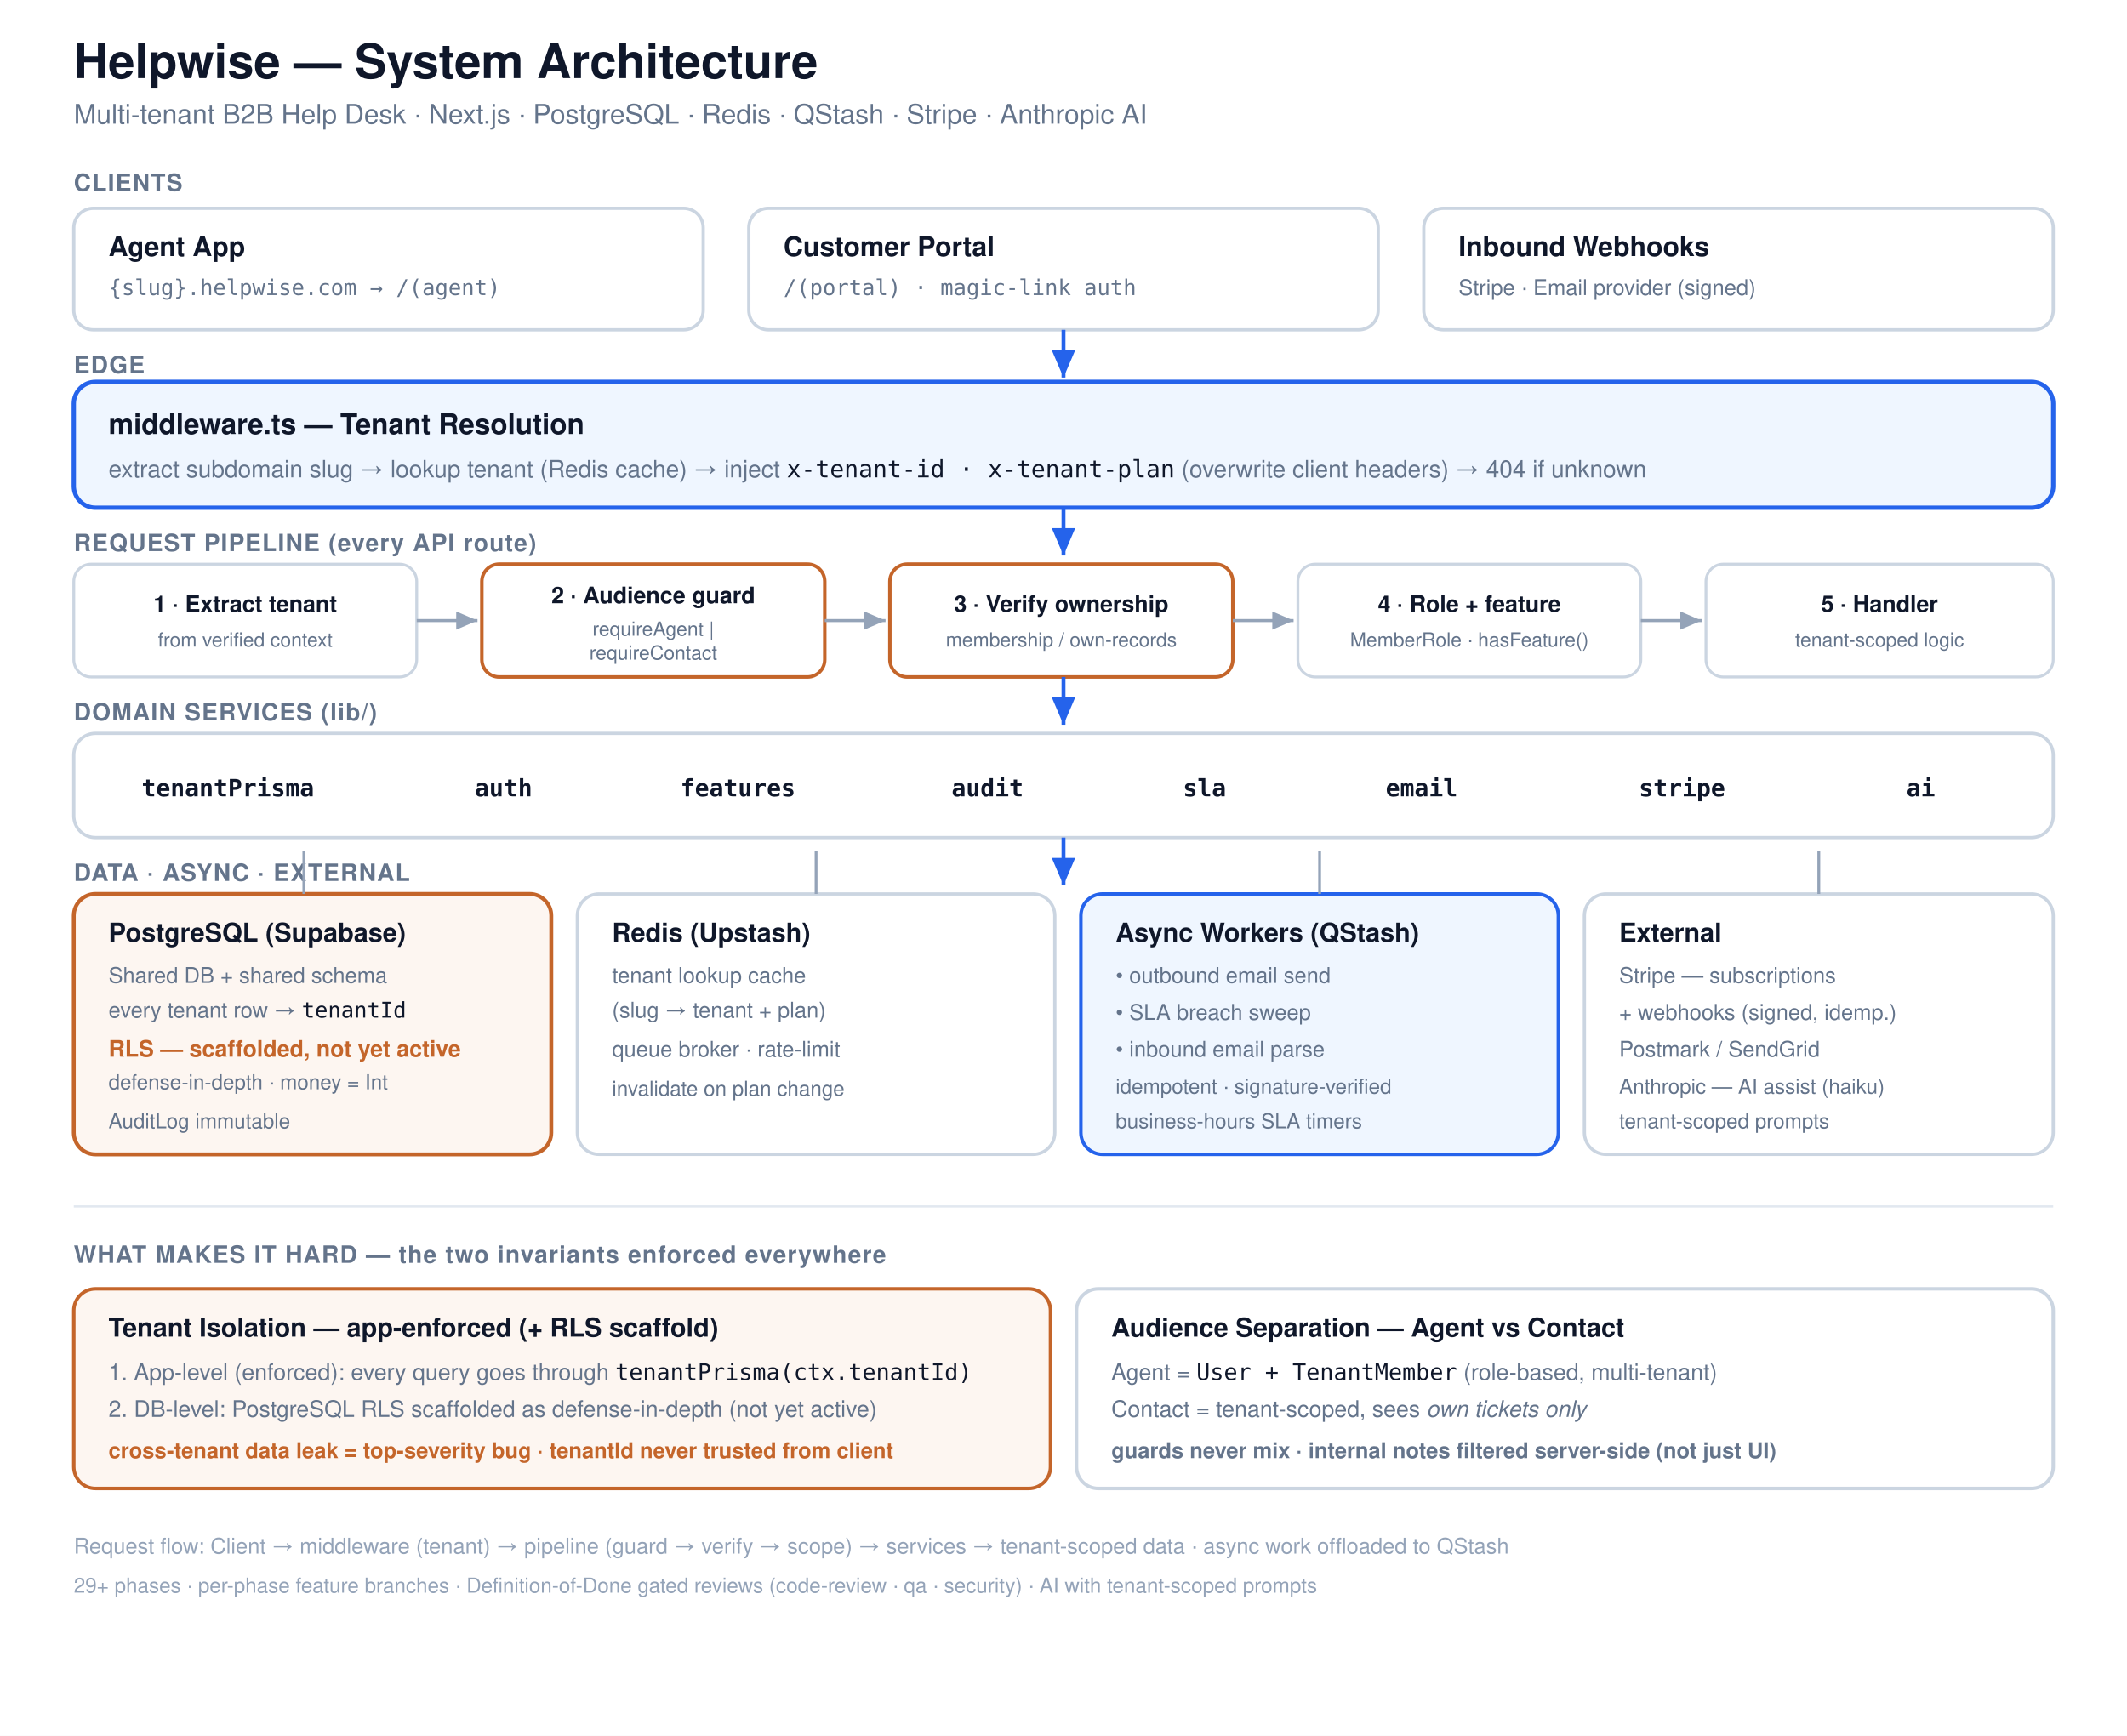
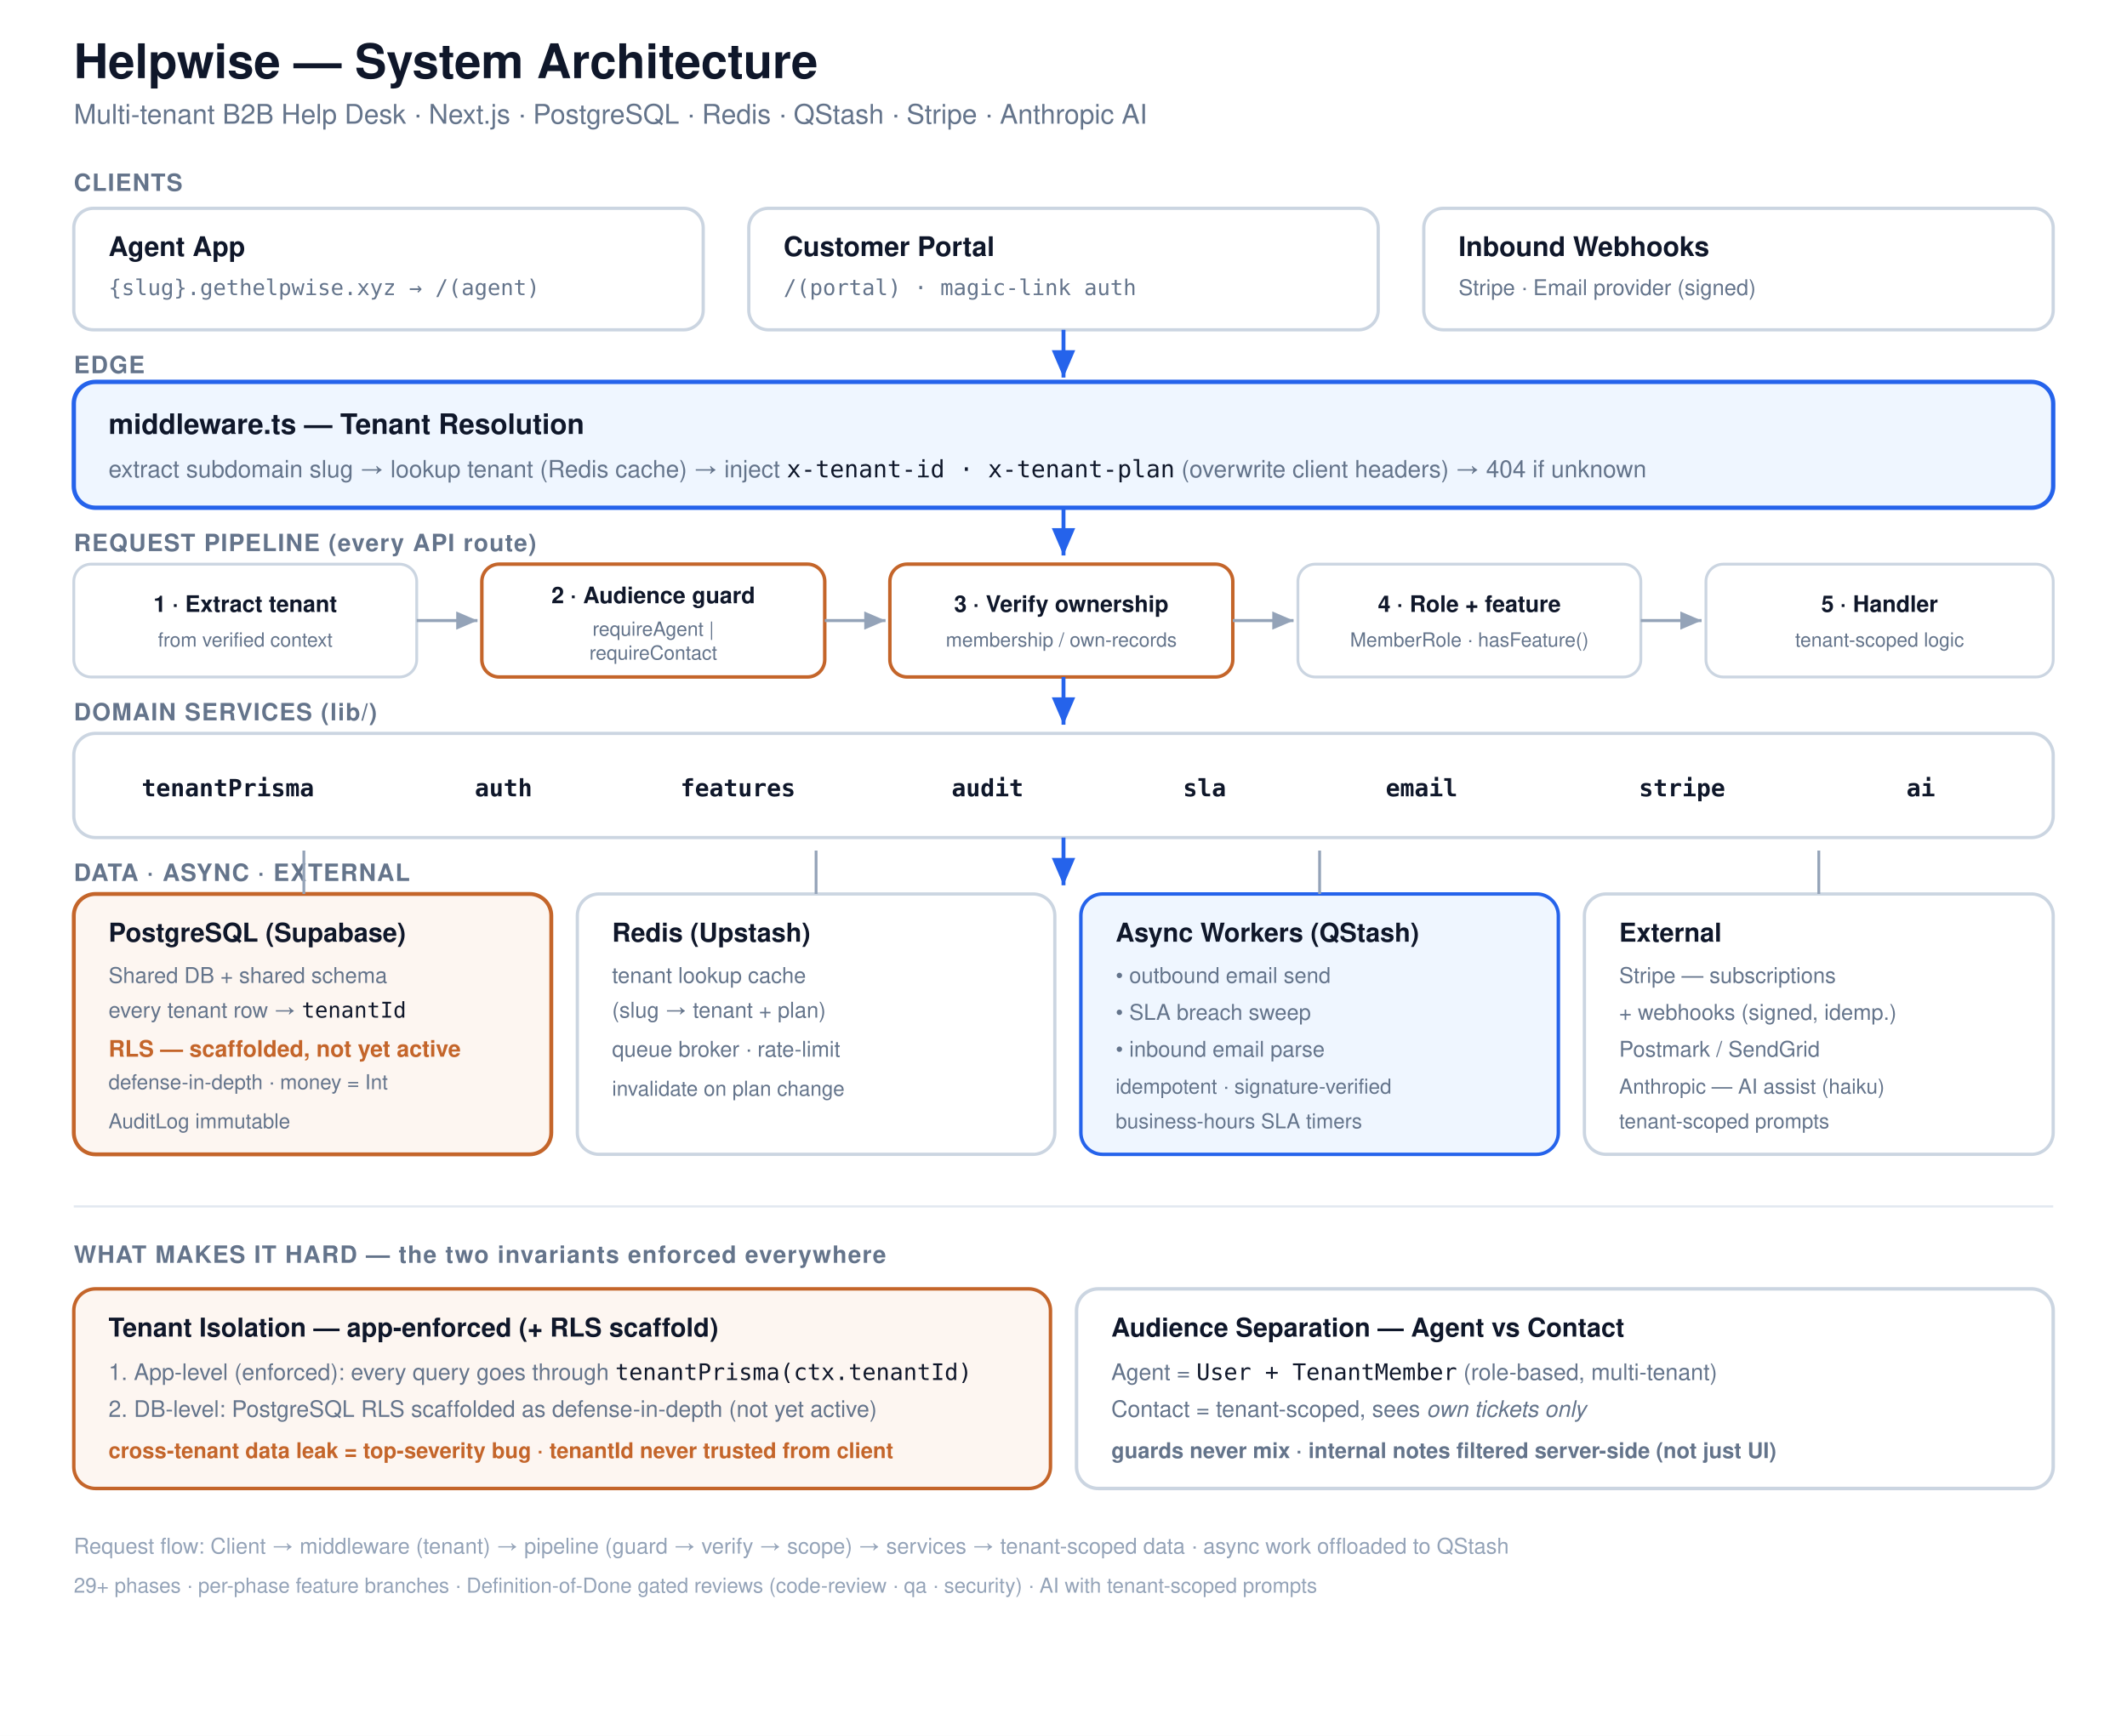
<svg xmlns="http://www.w3.org/2000/svg" viewBox="0 0 980 800" font-family="-apple-system, BlinkMacSystemFont, 'Segoe UI', Helvetica, Arial, sans-serif">
  <defs>
    <marker id="a" markerWidth="9" markerHeight="9" refX="7" refY="3" orient="auto">
      <path d="M0,0 L7,3 L0,6 Z" fill="#2563eb" />
    </marker>
    <marker id="g" markerWidth="9" markerHeight="9" refX="7" refY="3" orient="auto">
      <path d="M0,0 L7,3 L0,6 Z" fill="#94a3b8" />
    </marker>
  </defs>
  <rect x="0" y="0" width="980" height="800" fill="#ffffff" />
  <text x="34" y="36" fill="#0f172a" font-weight="700" font-size="22">Helpwise — System Architecture</text>
  <text x="34" y="57" fill="#64748b" font-size="12.5">Multi-tenant B2B Help Desk · Next.js · PostgreSQL · Redis · QStash · Stripe · Anthropic AI</text>
  <text x="34" y="88" fill="#64748b" font-weight="700" font-size="11" letter-spacing="0.5">CLIENTS</text>
  <rect x="34" y="96" width="290" height="56" rx="9" fill="#ffffff" stroke="#cbd5e1" stroke-width="1.5" />
  <text x="50" y="118" fill="#0f172a" font-weight="600" font-size="12.5">Agent App</text>
-   <text x="50" y="136" fill="#64748b" font-size="10" font-family="monospace">{slug}.helpwise.com → /(agent)</text>
+   <text x="50" y="136" fill="#64748b" font-size="10" font-family="monospace">{slug}.gethelpwise.xyz → /(agent)</text>
  <rect x="345" y="96" width="290" height="56" rx="9" fill="#ffffff" stroke="#cbd5e1" stroke-width="1.5" />
  <text x="361" y="118" fill="#0f172a" font-weight="600" font-size="12.5">Customer Portal</text>
  <text x="361" y="136" fill="#64748b" font-size="10" font-family="monospace">/(portal) · magic-link auth</text>
  <rect x="656" y="96" width="290" height="56" rx="9" fill="#ffffff" stroke="#cbd5e1" stroke-width="1.5" />
  <text x="672" y="118" fill="#0f172a" font-weight="600" font-size="12.5">Inbound Webhooks</text>
  <text x="672" y="136" fill="#64748b" font-size="10">Stripe · Email provider (signed)</text>
  <line x1="490" y1="152" x2="490" y2="174" stroke="#2563eb" stroke-width="1.8" marker-end="url(#a)" />
  <text x="34" y="172" fill="#64748b" font-weight="700" font-size="11" letter-spacing="0.5">EDGE</text>
  <rect x="34" y="176" width="912" height="58" rx="10" fill="#eff6ff" stroke="#2563eb" stroke-width="2" />
  <text x="50" y="200" fill="#0f172a" font-weight="600" font-size="13">middleware.ts — Tenant Resolution</text>
  <text x="50" y="220" fill="#64748b" font-size="11">extract subdomain slug → lookup tenant (Redis cache) → inject <tspan font-family="monospace" fill="#0f172a">x-tenant-id · x-tenant-plan</tspan> (overwrite client headers) → 404 if unknown</text>
  <line x1="490" y1="234" x2="490" y2="256" stroke="#2563eb" stroke-width="1.8" marker-end="url(#a)" />
  <text x="34" y="254" fill="#64748b" font-weight="700" font-size="11" letter-spacing="0.5">REQUEST PIPELINE  (every API route)</text>
  <g font-size="10.5" text-anchor="middle">
    <rect x="34" y="260" width="158" height="52" rx="8" fill="#ffffff" stroke="#cbd5e1" stroke-width="1.3" />
    <text x="113" y="282" fill="#0f172a" font-weight="600">1 · Extract tenant</text>
    <text x="113" y="298" fill="#64748b" font-size="9">from verified context</text>
    <rect x="222" y="260" width="158" height="52" rx="8" fill="#ffffff" stroke="#C4652A" stroke-width="1.6" />
    <text x="301" y="278" fill="#0f172a" font-weight="600">2 · Audience guard</text>
    <text x="301" y="293" fill="#64748b" font-size="9">requireAgent |</text>
    <text x="301" y="304" fill="#64748b" font-size="9">requireContact</text>
    <rect x="410" y="260" width="158" height="52" rx="8" fill="#ffffff" stroke="#C4652A" stroke-width="1.6" />
    <text x="489" y="282" fill="#0f172a" font-weight="600">3 · Verify ownership</text>
    <text x="489" y="298" fill="#64748b" font-size="9">membership / own-records</text>
    <rect x="598" y="260" width="158" height="52" rx="8" fill="#ffffff" stroke="#cbd5e1" stroke-width="1.3" />
    <text x="677" y="282" fill="#0f172a" font-weight="600">4 · Role + feature</text>
    <text x="677" y="298" fill="#64748b" font-size="9">MemberRole · hasFeature()</text>
    <rect x="786" y="260" width="160" height="52" rx="8" fill="#ffffff" stroke="#cbd5e1" stroke-width="1.3" />
    <text x="866" y="282" fill="#0f172a" font-weight="600">5 · Handler</text>
    <text x="866" y="298" fill="#64748b" font-size="9">tenant-scoped logic</text>
  </g>
  <line x1="192" y1="286" x2="220" y2="286" stroke="#94a3b8" stroke-width="1.4" marker-end="url(#g)" />
  <line x1="380" y1="286" x2="408" y2="286" stroke="#94a3b8" stroke-width="1.4" marker-end="url(#g)" />
  <line x1="568" y1="286" x2="596" y2="286" stroke="#94a3b8" stroke-width="1.4" marker-end="url(#g)" />
  <line x1="756" y1="286" x2="784" y2="286" stroke="#94a3b8" stroke-width="1.4" marker-end="url(#g)" />
  <line x1="490" y1="312" x2="490" y2="334" stroke="#2563eb" stroke-width="1.8" marker-end="url(#a)" />
  <text x="34" y="332" fill="#64748b" font-weight="700" font-size="11" letter-spacing="0.5">DOMAIN SERVICES  (lib/)</text>
  <rect x="34" y="338" width="912" height="48" rx="10" fill="#ffffff" stroke="#cbd5e1" stroke-width="1.5" />
  <g font-size="11" text-anchor="middle" fill="#0f172a" font-weight="600" font-family="monospace">
    <text x="105" y="367">tenantPrisma</text>
    <text x="232" y="367">auth</text>
    <text x="340" y="367">features</text>
    <text x="455" y="367">audit</text>
    <text x="555" y="367">sla</text>
    <text x="655" y="367">email</text>
    <text x="775" y="367">stripe</text>
    <text x="885" y="367">ai</text>
  </g>
  <line x1="490" y1="386" x2="490" y2="408" stroke="#2563eb" stroke-width="1.8" marker-end="url(#a)" />
  <text x="34" y="406" fill="#64748b" font-weight="700" font-size="11" letter-spacing="0.5">DATA · ASYNC · EXTERNAL</text>
  <rect x="34" y="412" width="220" height="120" rx="10" fill="#fdf6f1" stroke="#C4652A" stroke-width="1.8" />
  <text x="50" y="434" fill="#0f172a" font-weight="700" font-size="12">PostgreSQL (Supabase)</text>
  <text x="50" y="453" fill="#64748b" font-size="10">Shared DB + shared schema</text>
  <text x="50" y="469" fill="#64748b" font-size="10">every tenant row → <tspan font-family="monospace" fill="#0f172a">tenantId</tspan>
  </text>
  <text x="50" y="487" fill="#C4652A" font-weight="700" font-size="10.5">RLS — scaffolded, not yet active</text>
  <text x="50" y="502" fill="#64748b" font-size="9.5">defense-in-depth · money = Int</text>
  <text x="50" y="520" fill="#64748b" font-size="9.5">AuditLog immutable</text>
  <rect x="266" y="412" width="220" height="120" rx="10" fill="#ffffff" stroke="#cbd5e1" stroke-width="1.5" />
  <text x="282" y="434" fill="#0f172a" font-weight="700" font-size="12">Redis (Upstash)</text>
  <text x="282" y="453" fill="#64748b" font-size="10">tenant lookup cache</text>
  <text x="282" y="469" fill="#64748b" font-size="10">(slug → tenant + plan)</text>
  <text x="282" y="487" fill="#64748b" font-size="10">queue broker · rate-limit</text>
  <text x="282" y="505" fill="#64748b" font-size="9.5">invalidate on plan change</text>
  <rect x="498" y="412" width="220" height="120" rx="10" fill="#eff6ff" stroke="#2563eb" stroke-width="1.6" />
  <text x="514" y="434" fill="#0f172a" font-weight="700" font-size="12">Async Workers (QStash)</text>
  <text x="514" y="453" fill="#64748b" font-size="10">• outbound email send</text>
  <text x="514" y="470" fill="#64748b" font-size="10">• SLA breach sweep</text>
  <text x="514" y="487" fill="#64748b" font-size="10">• inbound email parse</text>
  <text x="514" y="504" fill="#64748b" font-size="9.5">idempotent · signature-verified</text>
  <text x="514" y="520" fill="#64748b" font-size="9.5">business-hours SLA timers</text>
  <rect x="730" y="412" width="216" height="120" rx="10" fill="#ffffff" stroke="#cbd5e1" stroke-width="1.5" />
  <text x="746" y="434" fill="#0f172a" font-weight="700" font-size="12">External</text>
  <text x="746" y="453" fill="#64748b" font-size="10">Stripe — subscriptions</text>
  <text x="746" y="470" fill="#64748b" font-size="10">+ webhooks (signed, idemp.)</text>
  <text x="746" y="487" fill="#64748b" font-size="10">Postmark / SendGrid</text>
  <text x="746" y="504" fill="#64748b" font-size="9.5">Anthropic — AI assist (haiku)</text>
  <text x="746" y="520" fill="#64748b" font-size="9.5">tenant-scoped prompts</text>
  <line x1="140" y1="412" x2="140" y2="392" stroke="#94a3b8" stroke-width="1.3" />
  <line x1="376" y1="412" x2="376" y2="392" stroke="#94a3b8" stroke-width="1.3" />
  <line x1="608" y1="412" x2="608" y2="392" stroke="#94a3b8" stroke-width="1.3" />
  <line x1="838" y1="412" x2="838" y2="392" stroke="#94a3b8" stroke-width="1.3" />
  <line x1="34" y1="556" x2="946" y2="556" stroke="#e2e8f0" stroke-width="1" />
  <text x="34" y="582" fill="#64748b" font-weight="700" font-size="11" letter-spacing="0.5">WHAT MAKES IT HARD — the two invariants enforced everywhere</text>
  <rect x="34" y="594" width="450" height="92" rx="10" fill="#fdf6f1" stroke="#C4652A" stroke-width="1.6" />
  <text x="50" y="616" fill="#0f172a" font-weight="700" font-size="12">Tenant Isolation — app-enforced (+ RLS scaffold)</text>
  <text x="50" y="636" fill="#64748b" font-size="10.5">1. App-level (enforced): every query goes through <tspan font-family="monospace" fill="#0f172a">tenantPrisma(ctx.tenantId)</tspan>
  </text>
  <text x="50" y="653" fill="#64748b" font-size="10.5">2. DB-level: PostgreSQL RLS scaffolded as defense-in-depth (not yet active)</text>
  <text x="50" y="672" fill="#C4652A" font-size="10" font-weight="600">cross-tenant data leak = top-severity bug · tenantId never trusted from client</text>
  <rect x="496" y="594" width="450" height="92" rx="10" fill="#ffffff" stroke="#cbd5e1" stroke-width="1.6" />
  <text x="512" y="616" fill="#0f172a" font-weight="700" font-size="12">Audience Separation — Agent vs Contact</text>
  <text x="512" y="636" fill="#64748b" font-size="10.5">Agent = <tspan font-family="monospace" fill="#0f172a">User + TenantMember</tspan> (role-based, multi-tenant)</text>
  <text x="512" y="653" fill="#64748b" font-size="10.5">Contact = tenant-scoped, sees <tspan font-style="italic">own tickets only</tspan>
  </text>
  <text x="512" y="672" fill="#64748b" font-size="10" font-weight="600">guards never mix · internal notes filtered server-side (not just UI)</text>
  <text x="34" y="716" fill="#94a3b8" font-size="10">Request flow: Client → middleware (tenant) → pipeline (guard → verify → scope) → services → tenant-scoped data · async work offloaded to QStash</text>
  <text x="34" y="734" fill="#94a3b8" font-size="9.5">29+ phases · per-phase feature branches · Definition-of-Done gated reviews (code-review · qa · security) · AI with tenant-scoped prompts</text>
</svg>
